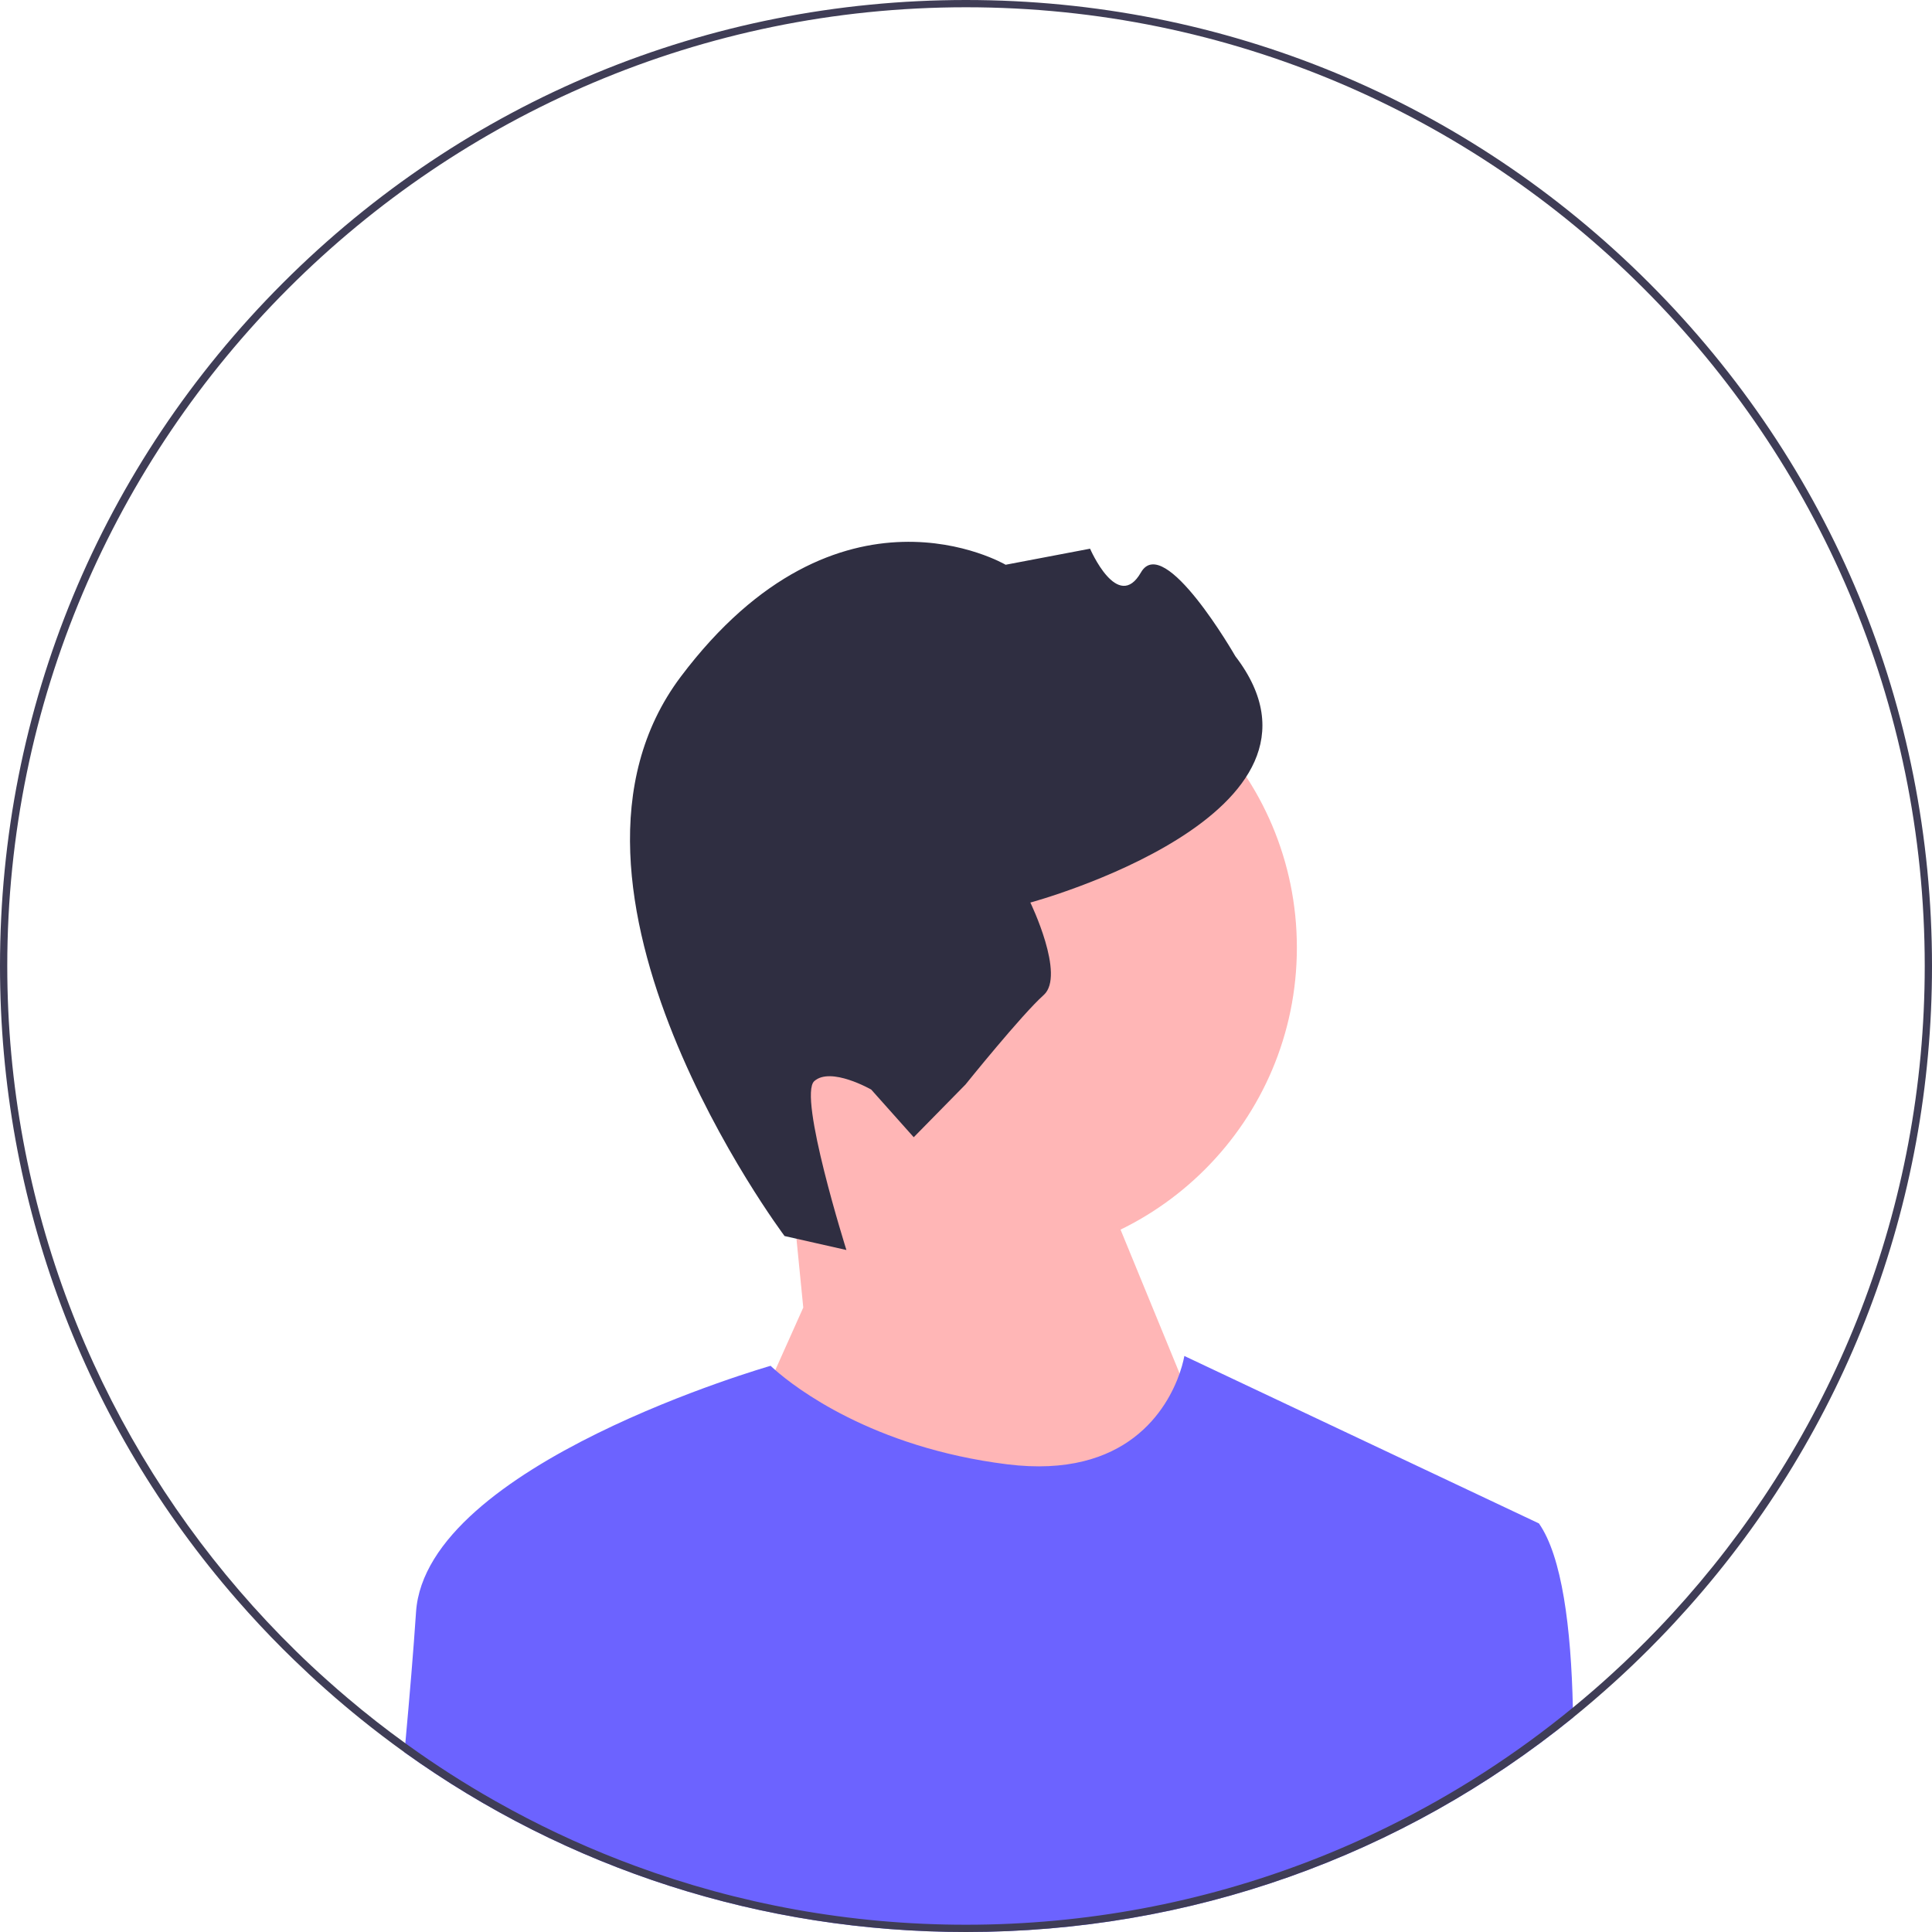
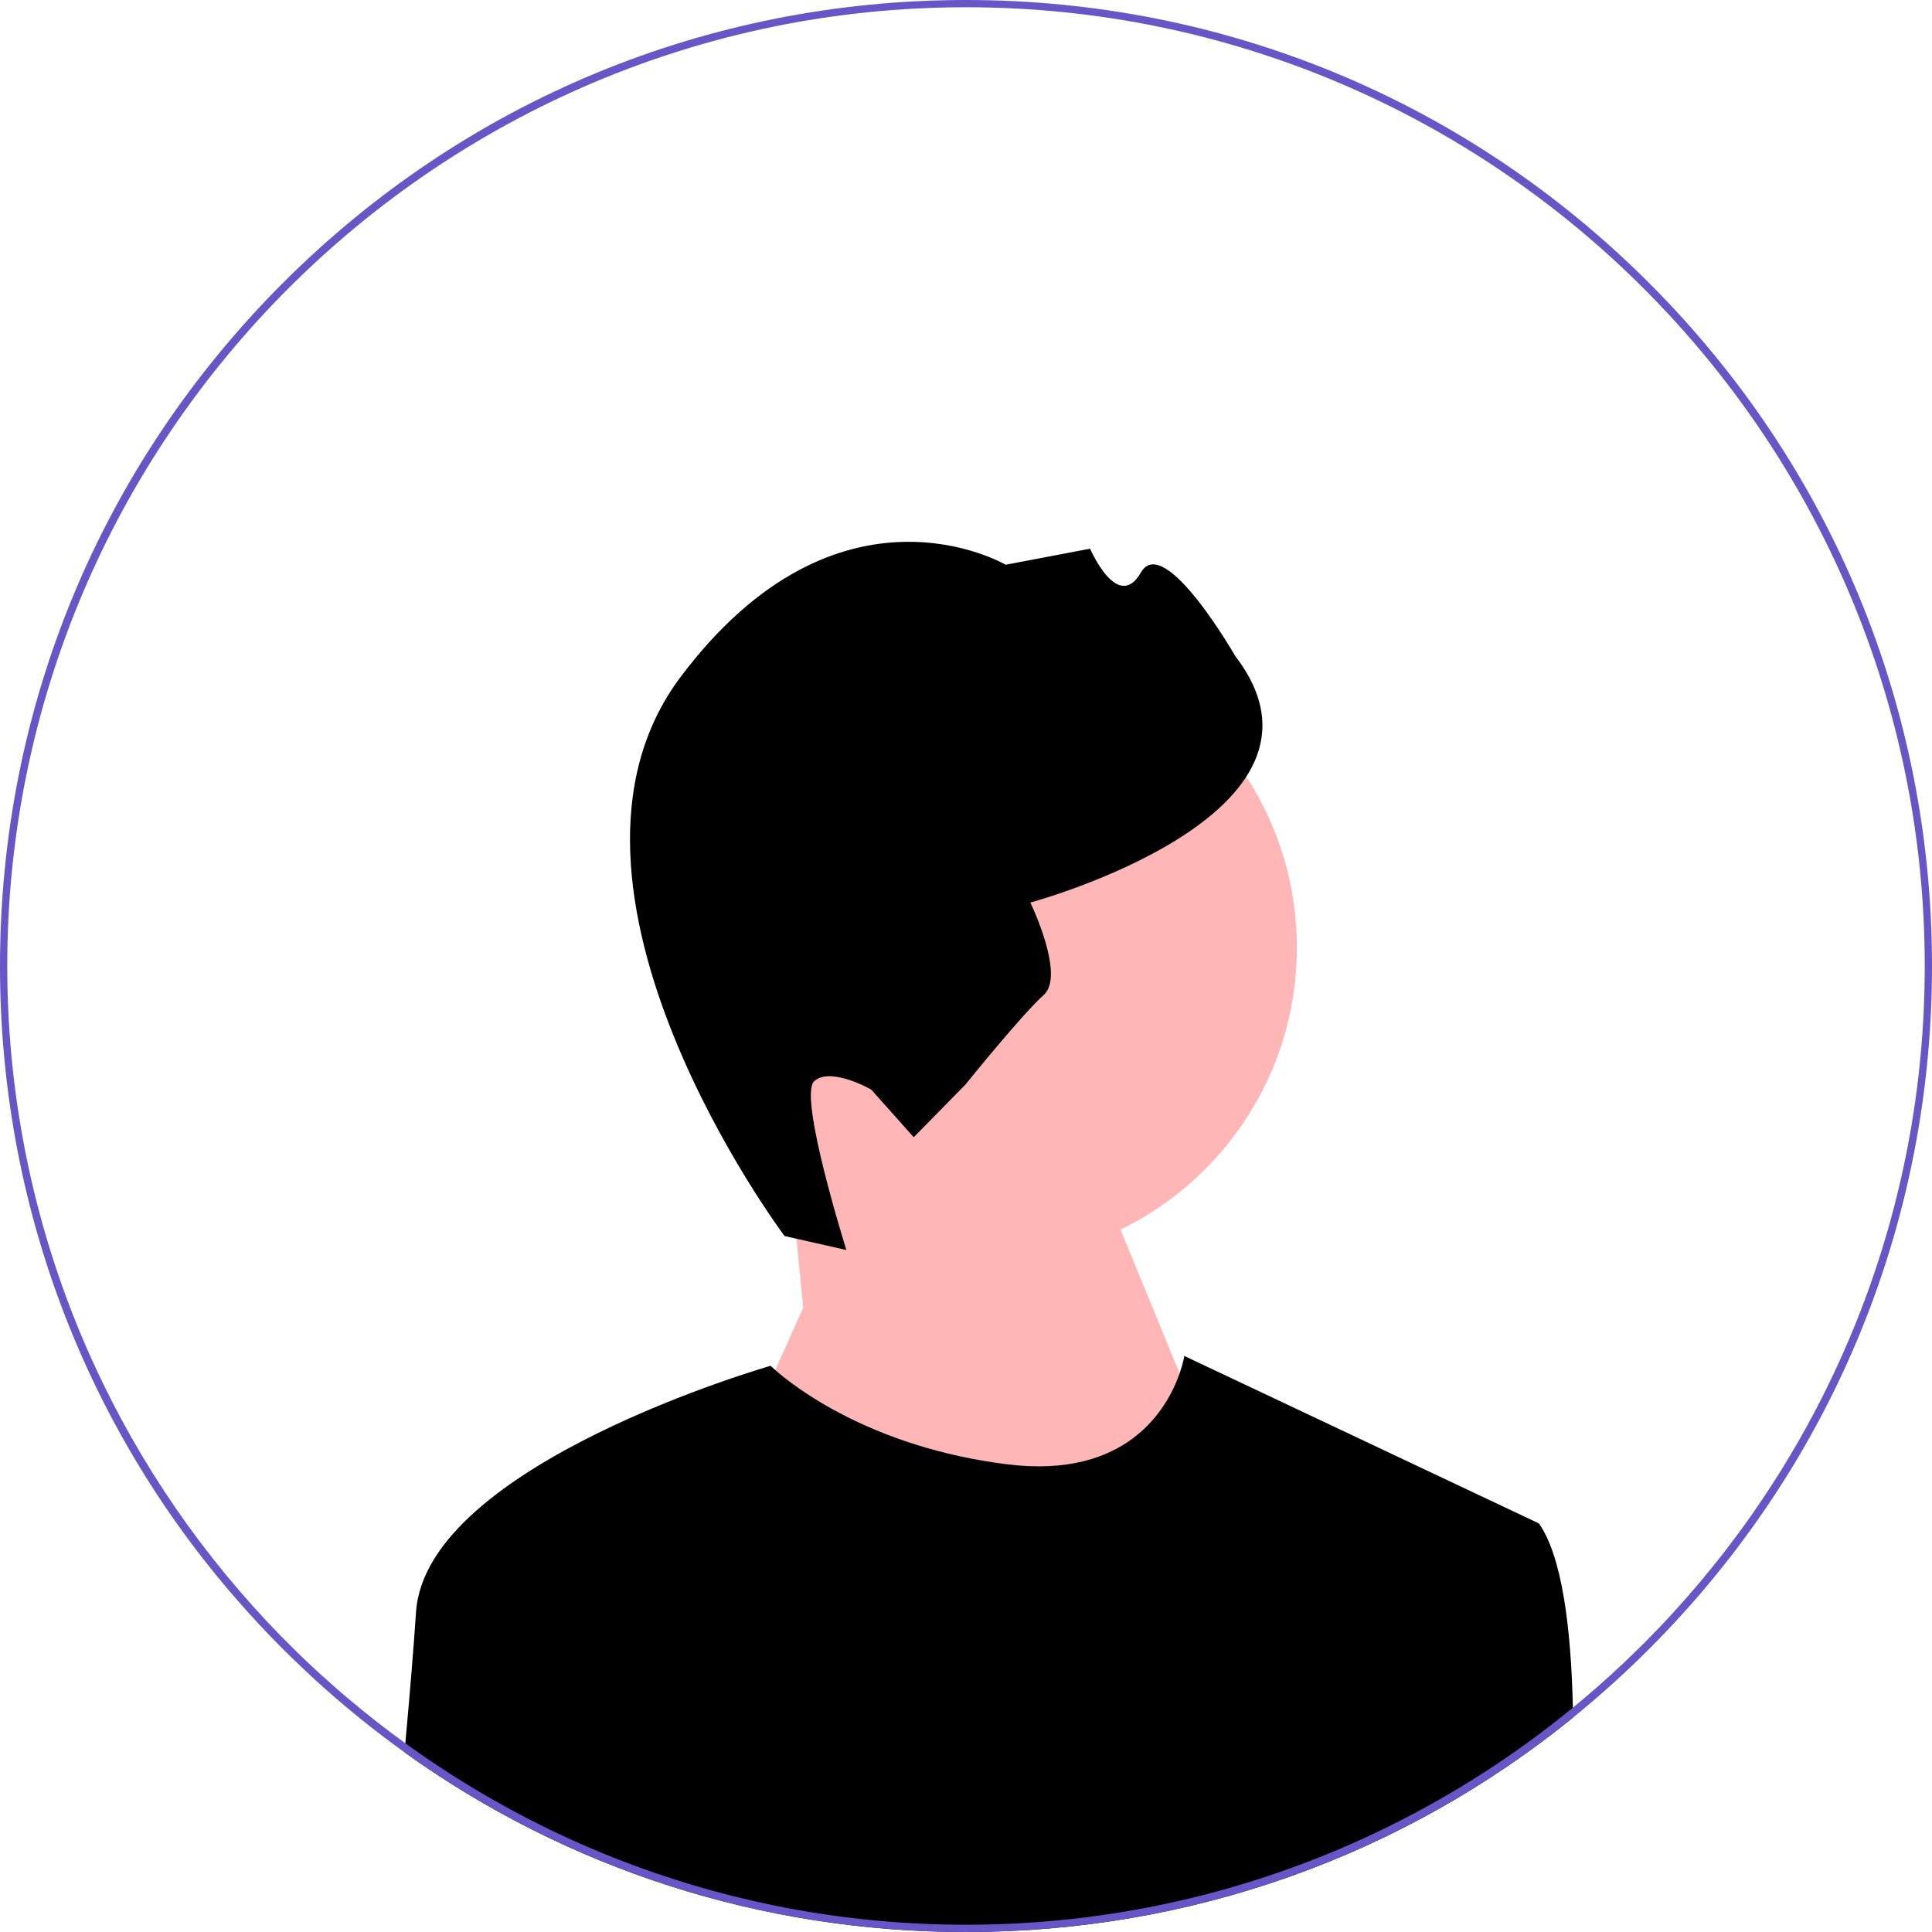
<svg xmlns="http://www.w3.org/2000/svg" width="532" height="532" viewBox="0 0 532 532">
  <circle cx="270.76" cy="260.934" r="86.349" fill="#ffb6b6" />
  <polygon points="221.19 360.052 217.289 320.618 295.19 306.052 341.19 418.052 261.19 510.052 204.19 398.052 221.19 360.052" fill="#ffb6b6" />
-   <path d="m216.037,340.357l17.031,3.848s-13.388-42.455-8.844-46.508c4.544-4.053,15.68,2.333,15.68,2.333l11.702,13.12,14.254-14.512s15.475-19.242,21.534-24.646-3.673-25.464-3.673-25.464c0,0,89.892-24.239,56.443-67.84,0,0-19.611-34.185-25.997-23.049-6.386,11.136-14.002-6.55-14.002-6.55l-23.254,4.422s-45.894-27.06-89.453,30.83c-43.559,57.89,28.579,154.016,28.579,154.016h-0Z" fill="#2f2e41" />
-   <path d="m433.16,472.95c-47.19,38.26-105.57,59.05-167.16,59.05-56.24,0-109.81-17.34-154.62-49.48.08-.84.16-1.67.23-2.5,1.19-13,2.25-25.64,2.95-36.12,2.71-40.69,97.64-67.81,97.64-67.81,0,0,.43.43,1.29,1.18,5.24,4.6,26.51,21.28,63.81,25.94,33.26,4.16,44.21-15.57,47.52-25.02,1-2.88,1.3-4.81,1.3-4.81l97.64,46.11c6.37,9.1,8.86,28.7,9.35,50.73.02.91.04,1.81.05,2.73Z" fill="#6c63ff" />
-   <path d="m454.09,77.91C403.85,27.67,337.05,0,266,0S128.15,27.67,77.91,77.91C27.67,128.15,0,194.95,0,266c0,64.85,23.05,126.16,65.29,174.57,4.03,4.63,8.24,9.14,12.62,13.52,1.03,1.03,2.07,2.06,3.12,3.06,2.8,2.71,5.65,5.36,8.55,7.93,1.76,1.57,3.54,3.11,5.34,4.62,1.41,1.19,2.82,2.36,4.25,3.51.03.03.05.05.08.07,3.97,3.2,8.01,6.28,12.13,9.24,44.81,32.14,98.38,49.48,154.62,49.48,61.59,0,119.97-20.79,167.16-59.05,3.85-3.12,7.62-6.36,11.32-9.71,3.27-2.96,6.47-6.01,9.61-9.15.99-.99,1.98-1.99,2.95-3,2.7-2.78,5.32-5.61,7.88-8.48,43.37-48.72,67.08-110.84,67.08-176.61,0-71.05-27.67-137.85-77.91-188.09Zm10.18,362.21c-2.5,2.84-5.06,5.64-7.68,8.37-4.08,4.25-8.29,8.37-12.64,12.34-1.65,1.52-3.32,3-5.01,4.47-1.92,1.67-3.86,3.31-5.83,4.92-15.53,12.75-32.54,23.75-50.73,32.71-7.19,3.55-14.56,6.78-22.1,9.67-29.29,11.24-61.08,17.4-94.28,17.4-32.04,0-62.76-5.74-91.19-16.24-11.67-4.3-22.95-9.41-33.78-15.26-1.59-.86-3.17-1.73-4.74-2.62-8.26-4.68-16.25-9.79-23.92-15.31-.25-.18-.51-.37-.76-.55-5.46-3.94-10.77-8.09-15.9-12.45-1.88-1.59-3.74-3.2-5.57-4.85-2.98-2.65-5.9-5.38-8.75-8.18-5.4-5.29-10.56-10.8-15.49-16.53C26.09,391.77,2,331.65,2,266,2,120.43,120.43,2,266,2s264,118.43,264,264c0,66.66-24.83,127.62-65.73,174.12Z" fill="#3f3d56" />
+   <path d="m216.037,340.357l17.031,3.848s-13.388-42.455-8.844-46.508c4.544-4.053,15.68,2.333,15.68,2.333l11.702,13.12,14.254-14.512s15.475-19.242,21.534-24.646-3.673-25.464-3.673-25.464c0,0,89.892-24.239,56.443-67.84,0,0-19.611-34.185-25.997-23.049-6.386,11.136-14.002-6.55-14.002-6.55l-23.254,4.422s-45.894-27.06-89.453,30.83c-43.559,57.89,28.579,154.016,28.579,154.016h-0Z" fill="#000" />
+   <path d="m433.16,472.95c-47.19,38.26-105.57,59.05-167.16,59.05-56.24,0-109.81-17.34-154.62-49.48.08-.84.16-1.67.23-2.5,1.19-13,2.25-25.64,2.95-36.12,2.71-40.69,97.64-67.81,97.64-67.81,0,0,.43.43,1.29,1.18,5.24,4.6,26.51,21.28,63.81,25.94,33.26,4.16,44.21-15.57,47.52-25.02,1-2.88,1.3-4.81,1.3-4.81l97.64,46.11c6.37,9.1,8.86,28.7,9.35,50.73.02.91.04,1.81.05,2.73Z" fill="#000" />
+   <path d="m454.09,77.91C403.85,27.67,337.05,0,266,0S128.15,27.67,77.91,77.91C27.67,128.15,0,194.95,0,266c0,64.85,23.05,126.16,65.29,174.57,4.03,4.63,8.24,9.14,12.62,13.52,1.03,1.03,2.07,2.06,3.12,3.06,2.8,2.71,5.65,5.36,8.55,7.93,1.76,1.57,3.54,3.11,5.34,4.62,1.41,1.19,2.82,2.36,4.25,3.51.03.03.05.05.08.07,3.97,3.2,8.01,6.28,12.13,9.24,44.81,32.14,98.38,49.48,154.62,49.48,61.59,0,119.97-20.79,167.16-59.05,3.85-3.12,7.62-6.36,11.32-9.71,3.27-2.96,6.47-6.01,9.61-9.15.99-.99,1.98-1.99,2.95-3,2.7-2.78,5.32-5.61,7.88-8.48,43.37-48.72,67.08-110.84,67.08-176.61,0-71.05-27.67-137.85-77.91-188.09Zm10.18,362.21c-2.5,2.84-5.06,5.64-7.68,8.37-4.08,4.25-8.29,8.37-12.64,12.34-1.65,1.52-3.32,3-5.01,4.47-1.92,1.67-3.86,3.31-5.83,4.92-15.53,12.75-32.54,23.75-50.73,32.71-7.19,3.55-14.56,6.78-22.1,9.67-29.29,11.24-61.08,17.4-94.28,17.4-32.04,0-62.76-5.74-91.19-16.24-11.67-4.3-22.95-9.41-33.78-15.26-1.59-.86-3.17-1.73-4.74-2.62-8.26-4.68-16.25-9.79-23.92-15.31-.25-.18-.51-.37-.76-.55-5.46-3.94-10.77-8.09-15.9-12.45-1.88-1.59-3.74-3.2-5.57-4.85-2.98-2.65-5.9-5.38-8.75-8.18-5.4-5.29-10.56-10.8-15.49-16.53C26.09,391.77,2,331.65,2,266,2,120.43,120.43,2,266,2s264,118.43,264,264c0,66.66-24.83,127.62-65.73,174.12Z" fill="#6855c6" />
</svg>
